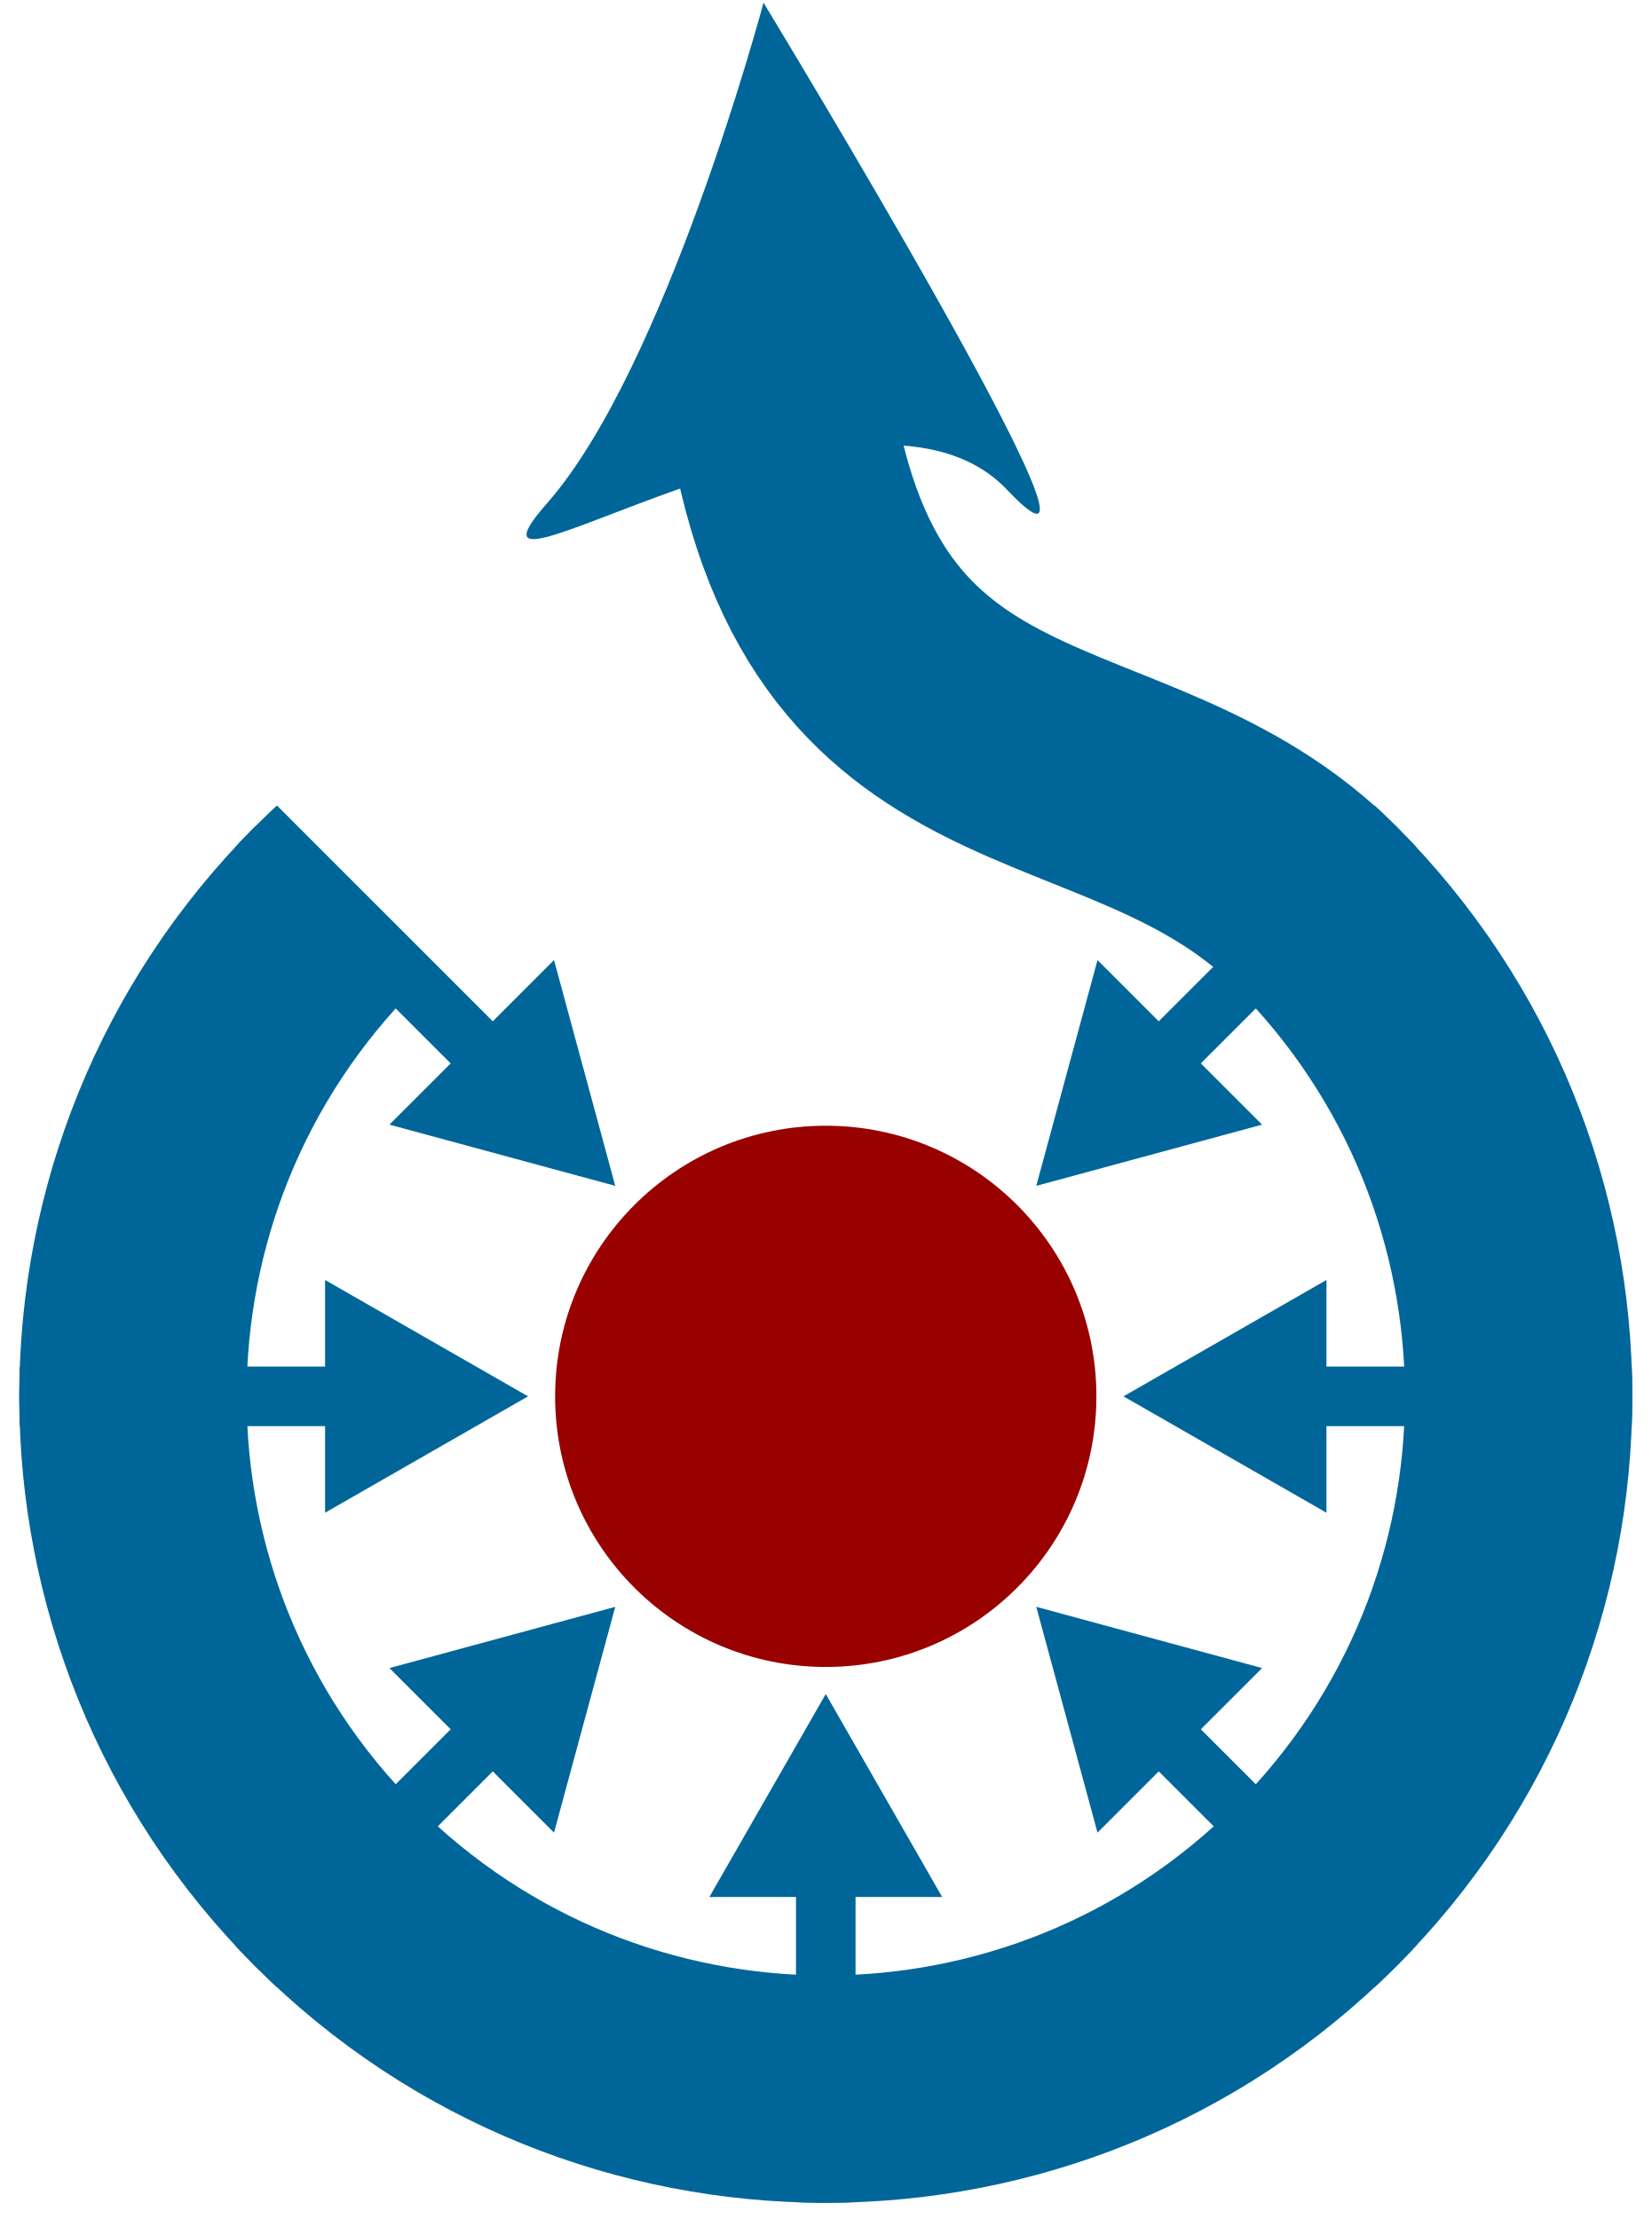
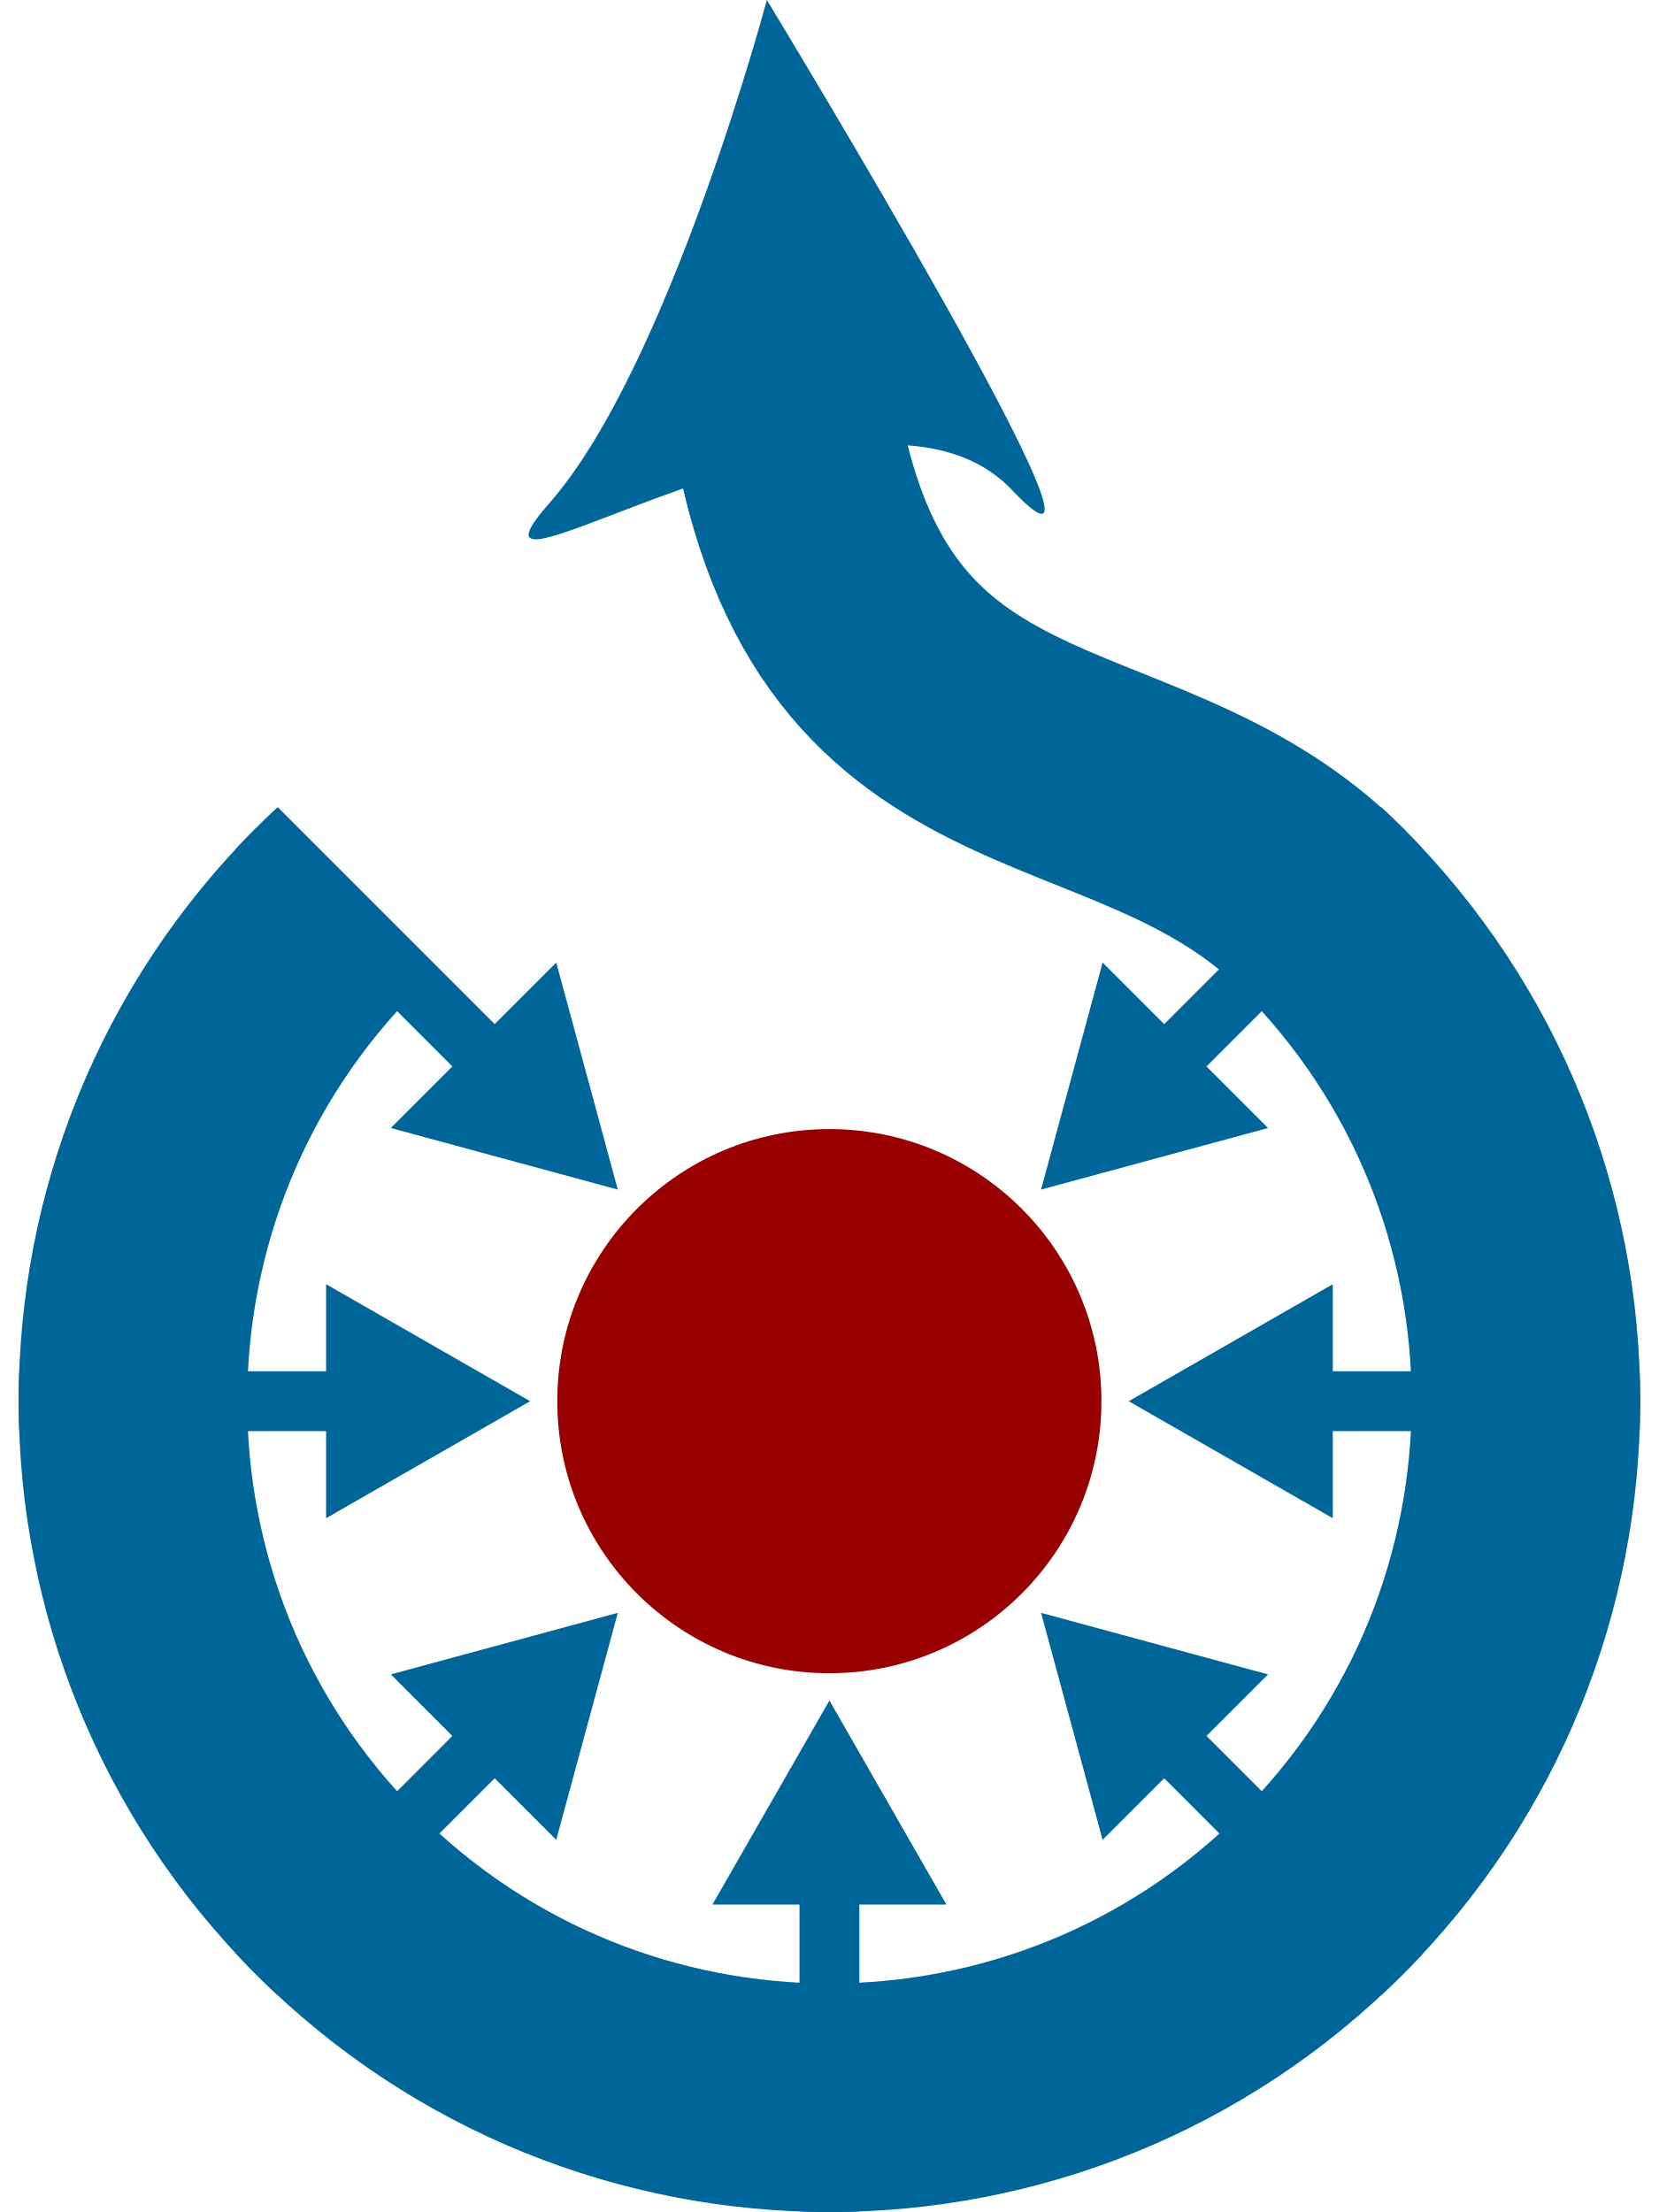
- <svg xmlns="http://www.w3.org/2000/svg" xmlns:xlink="http://www.w3.org/1999/xlink" version="1.1" width="1024" height="1376" viewBox="-305 -516 610 820">
-   <defs>
+ <svg xmlns="http://www.w3.org/2000/svg" xmlns:xlink="http://www.w3.org/1999/xlink" version="1.1" width="12" height="16" viewBox="0 0 12 16" id="svg29">
+   <defs id="defs7">
    <clipPath id="c">
-       <circle r="298" />
+       <circle r="298" id="circle4" cx="0" cy="0" />
    </clipPath>
  </defs>
-   <circle r="100" fill="#900" />
-   <g fill="#069">
+   <ellipse fill="#990000" id="circle9" cx="5.999" cy="10.135" style="stroke-width:0.02" rx="1.968" ry="1.968" />
+   <g fill="#006699" id="g27" transform="matrix(0.01967953,0,0,0.0196802,5.9995,10.1353)">
    <g id="arrow" clip-path="url(#c)">
-       <path d="m-11 180v118h22v-118" />
-       <path d="m-43 185l43-75 43 75" />
+       <path d="M -11,180 V 298 H 11 V 180" id="path11" />
+       <path d="M -43,185 0,110 43,185" id="path13" />
    </g>
    <g id="arrows3">
-       <use xlink:href="#arrow" transform="rotate(45)" />
-       <use xlink:href="#arrow" transform="rotate(90)" />
-       <use xlink:href="#arrow" transform="rotate(135)" />
+       <use xlink:href="#arrow" transform="rotate(45)" id="use16" x="0" y="0" width="100%" height="100%" />
+       <use xlink:href="#arrow" transform="rotate(90)" id="use18" x="0" y="0" width="100%" height="100%" />
+       <use xlink:href="#arrow" transform="rotate(135)" id="use20" x="0" y="0" width="100%" height="100%" />
    </g>
-     <use xlink:href="#arrows3" transform="scale(-1 1)" />
-     <path id="blue_path" transform="rotate(-45)" stroke="#069" stroke-width="84" fill="none" d="M 0,-256 A 256 256 0 1 0 256,0 C 256,-100 155,-150 250,-275" />
-     <path id="arrow_top" d="m-23-515s-36 135-80 185 116-62 170-5-90-180-90-180z" />
+     <use xlink:href="#arrows3" transform="scale(-1,1)" id="use23" x="0" y="0" width="100%" height="100%" />
+     <path id="blue_path" transform="rotate(-45)" stroke="#006699" stroke-width="84" fill="none" d="M 0,-256 A 256,256 0 1 0 256,0 c 0,-100 -101,-150 -6,-275" />
+     <path id="arrow_top" d="m -23,-515 c 0,0 -36,135 -80,185 -44,50 116,-62 170,-5 54,57 -90,-180 -90,-180 z" />
  </g>
</svg>
